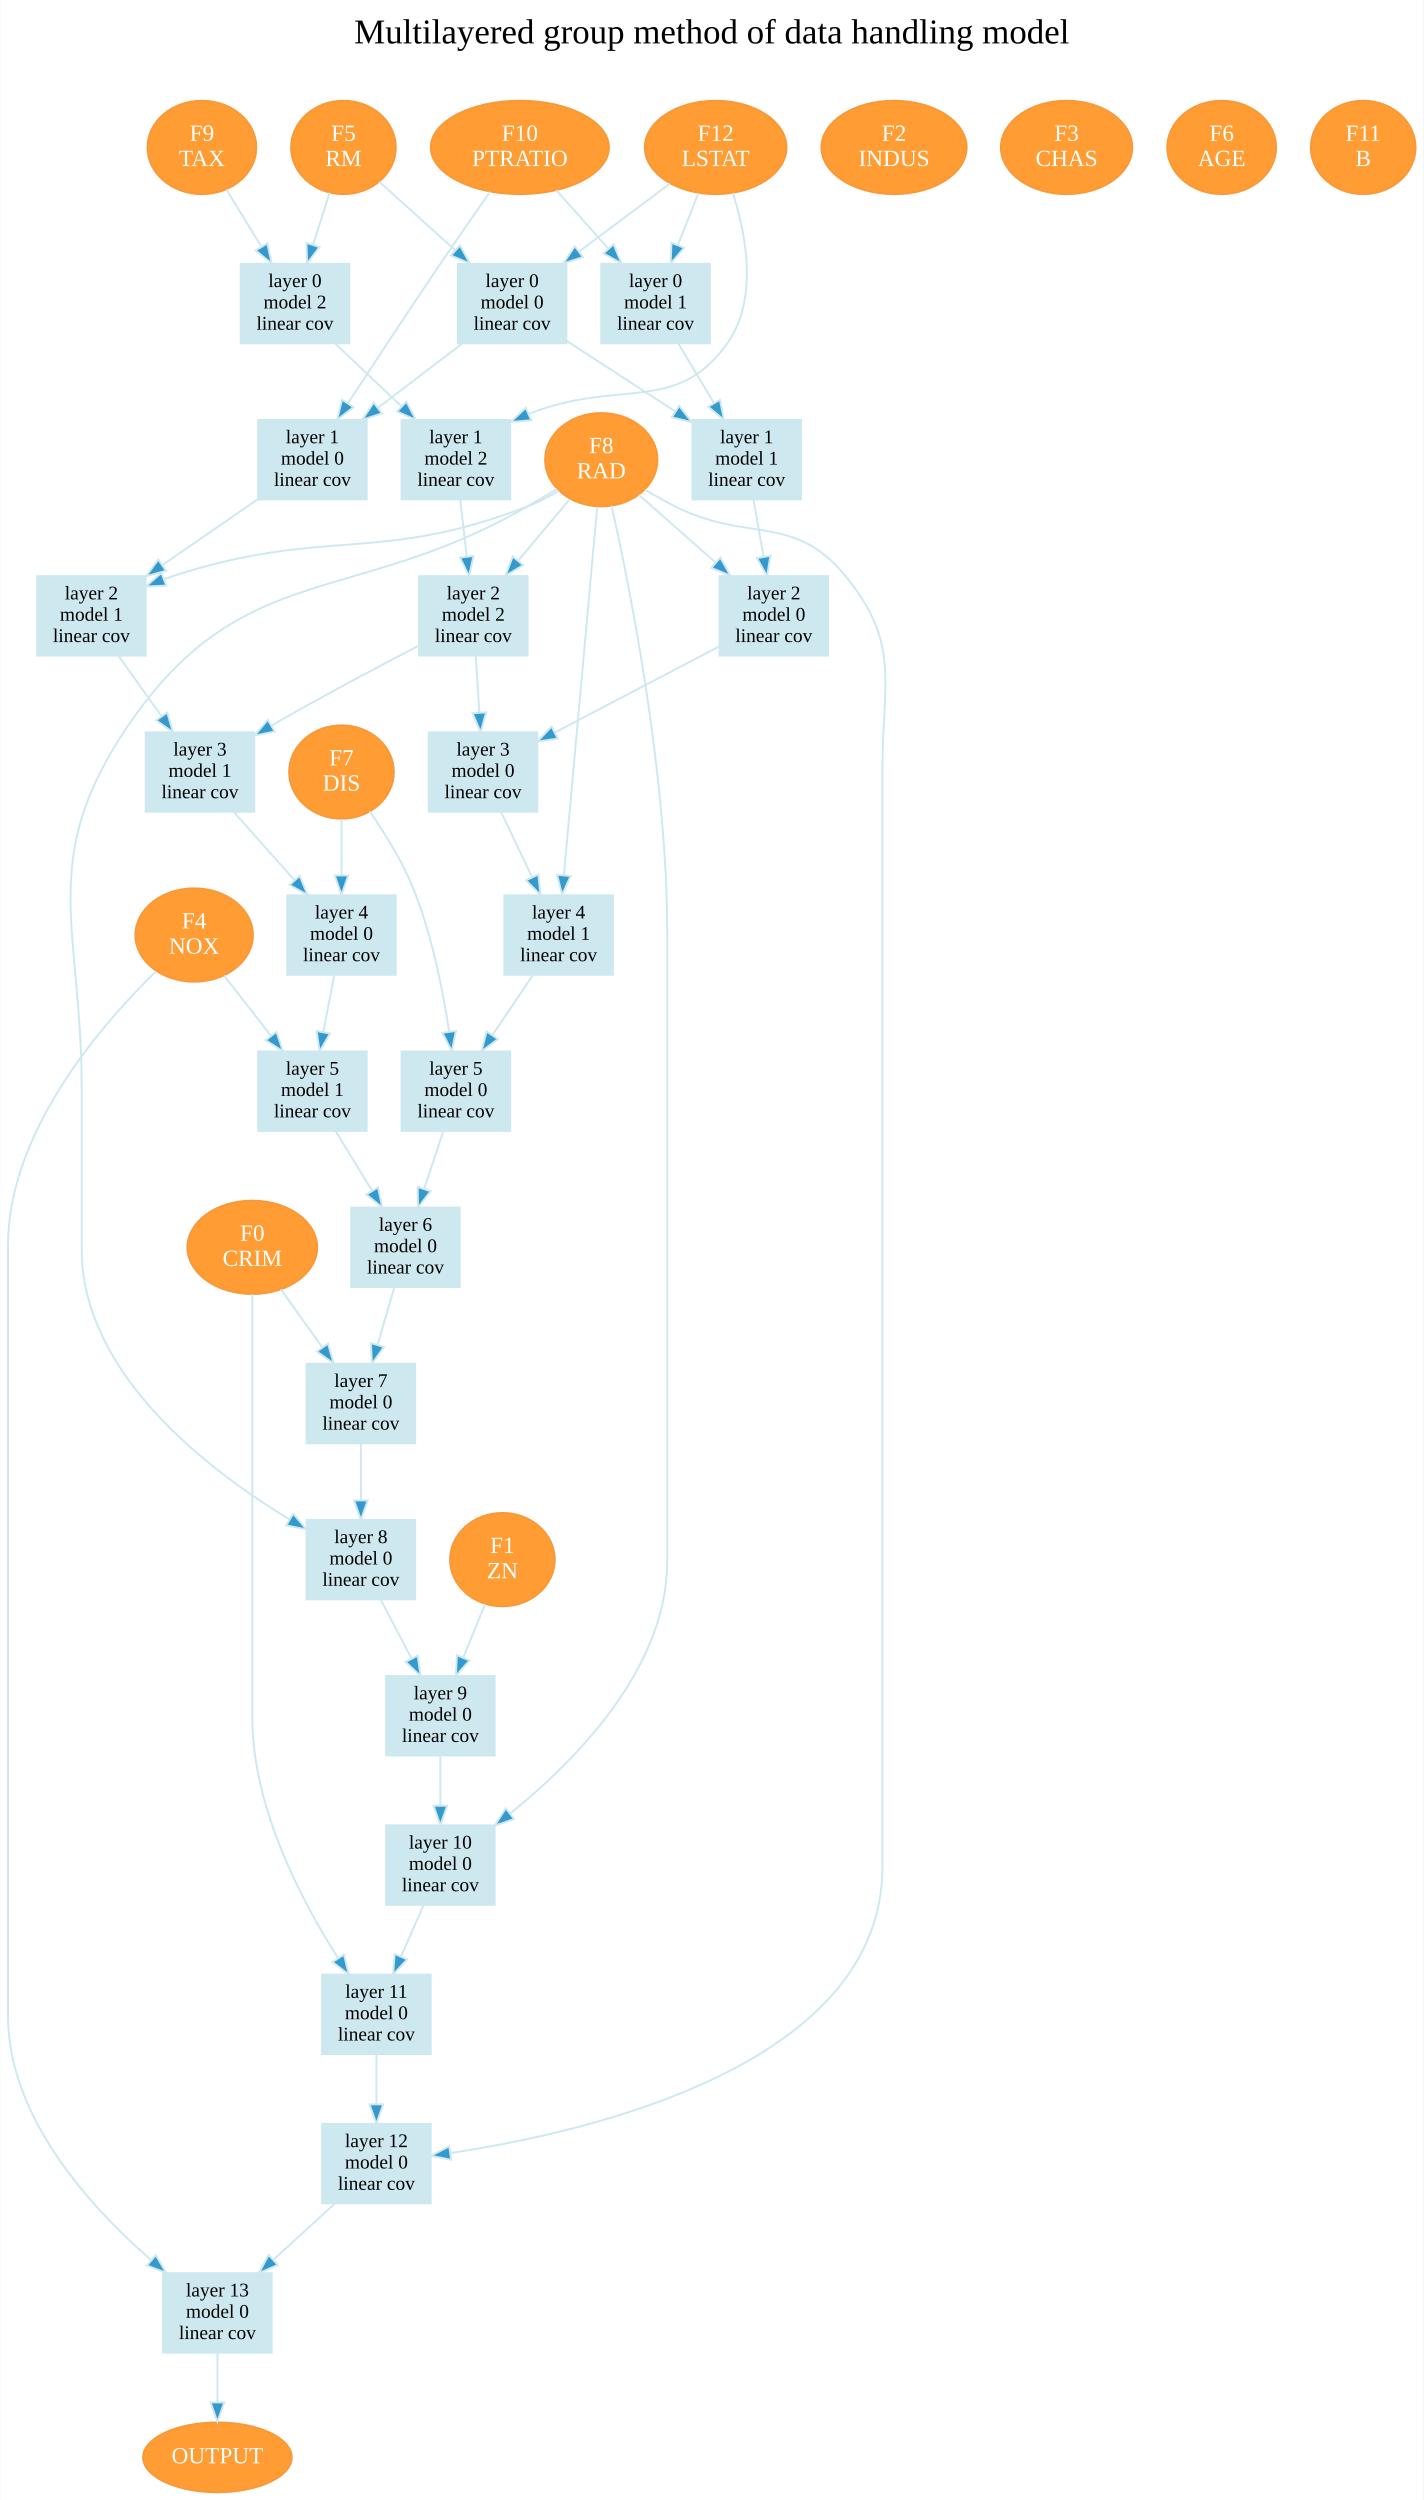
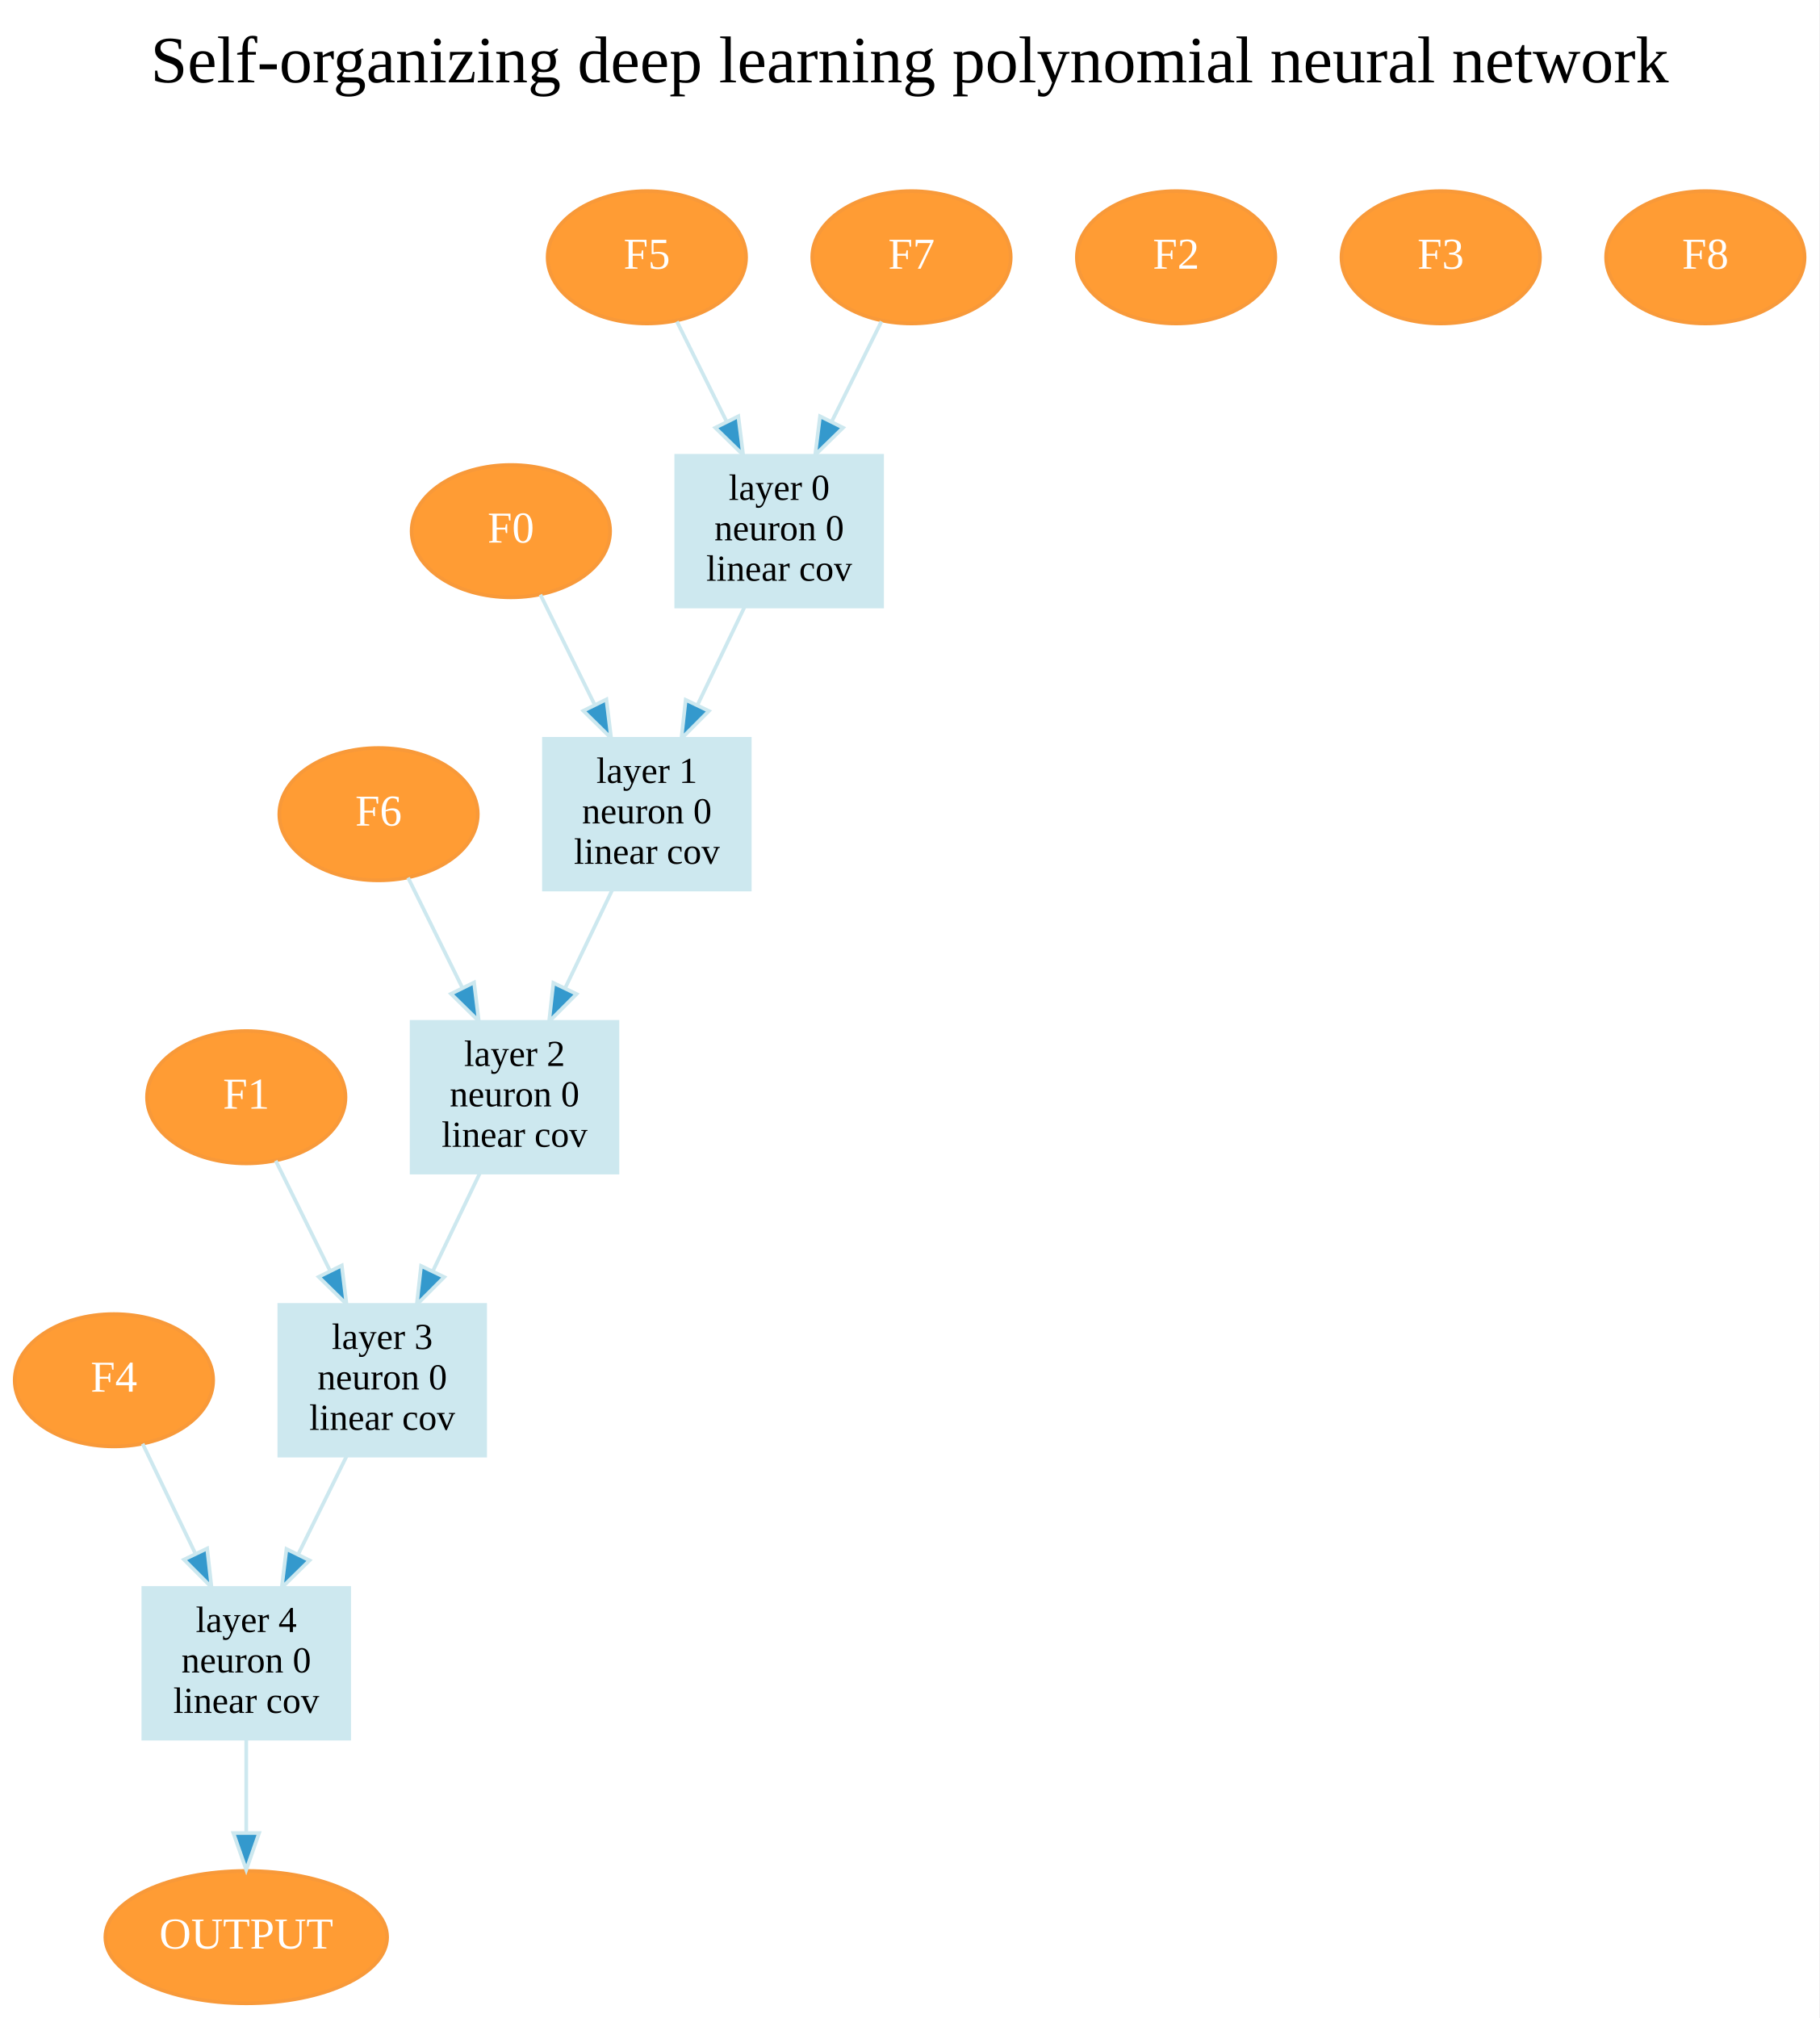
- <svg xmlns="http://www.w3.org/2000/svg" width="734pt" height="1289pt" viewBox="0.00 0.00 734.00 1289.50">
-   <g id="graph0" class="graph" transform="scale(1 1) rotate(0) translate(4 1285.5)">
-     <polygon fill="white" stroke="none" points="-4,4 -4,-1285.5 730,-1285.5 730,4 -4,4" />
-     <text text-anchor="middle" x="363" y="-1263.1" font-family="Times New Roman,serif" font-size="18.00">Multilayered group method of data handling model</text>
-     <text text-anchor="middle" x="363" y="-1243.1" font-family="Times New Roman,serif" font-size="18.00"> </text>
+ <svg xmlns="http://www.w3.org/2000/svg" width="495pt" height="549pt" viewBox="0.00 0.00 495.00 549.00">
+   <g id="graph0" class="graph" transform="scale(1 1) rotate(0) translate(4 545)">
+     <polygon fill="white" stroke="none" points="-4,4 -4,-545 491,-545 491,4 -4,4" />
+     <text text-anchor="middle" x="243.5" y="-522.6" font-family="Times New Roman,serif" font-size="18.00">Self-organizing deep learning polynomial neural network</text>
+     <text text-anchor="middle" x="243.5" y="-502.6" font-family="Times New Roman,serif" font-size="18.00"> </text>
    <g id="node1" class="node">
-       <ellipse fill="#ff9c34" stroke="#f89939" cx="108" cy="-18" rx="38.334" ry="18" />
-       <text text-anchor="middle" x="108" y="-14.9" font-family="Times New Roman,serif" font-size="12.00" fill="white">OUTPUT</text>
+       <ellipse fill="#ff9c34" stroke="#f89939" cx="63" cy="-18" rx="38.334" ry="18" />
+       <text text-anchor="middle" x="63" y="-14.9" font-family="Times New Roman,serif" font-size="12.00" fill="white">OUTPUT</text>
    </g>
    <g id="node2" class="node">
-       <ellipse fill="#ff9c34" stroke="#f89939" cx="126" cy="-642.125" rx="33.47" ry="24.083" />
-       <text text-anchor="middle" x="126" y="-645.525" font-family="Times New Roman,serif" font-size="12.00" fill="white">F0</text>
-       <text text-anchor="middle" x="126" y="-632.525" font-family="Times New Roman,serif" font-size="12.00" fill="white">CRIM</text>
+       <ellipse fill="#ff9c34" stroke="#f89939" cx="135" cy="-400.5" rx="27" ry="18" />
+       <text text-anchor="middle" x="135" y="-397.4" font-family="Times New Roman,serif" font-size="12.00" fill="white">F0</text>
    </g>
-     <g id="node31" class="node">
-       <polygon fill="#cde8ef" stroke="#cde8ef" points="210,-582.083 154,-582.083 154,-541.083 210,-541.083 210,-582.083" />
-       <text text-anchor="middle" x="182" y="-570.083" font-family="Times New Roman,serif" font-size="10.00">layer 7</text>
-       <text text-anchor="middle" x="182" y="-559.083" font-family="Times New Roman,serif" font-size="10.00">model 0</text>
-       <text text-anchor="middle" x="182" y="-548.083" font-family="Times New Roman,serif" font-size="10.00">linear cov</text>
+     <g id="node12" class="node">
+       <polygon fill="#cde8ef" stroke="#cde8ef" points="200,-344 144,-344 144,-303 200,-303 200,-344" />
+       <text text-anchor="middle" x="172" y="-332" font-family="Times New Roman,serif" font-size="10.00">layer 1</text>
+       <text text-anchor="middle" x="172" y="-321" font-family="Times New Roman,serif" font-size="10.00">neuron 0</text>
+       <text text-anchor="middle" x="172" y="-310" font-family="Times New Roman,serif" font-size="10.00">linear cov</text>
    </g>
-     <g id="edge34" class="edge">
-       <path fill="none" stroke="#cde8ef" d="M140.713,-620.489C147.23,-611.349 154.997,-600.456 162.026,-590.597" />
-       <polygon fill="#3499cd" stroke="#cde8ef" points="165.008,-592.444 167.964,-582.27 159.308,-588.38 165.008,-592.444" />
-     </g>
-     <g id="node35" class="node">
-       <polygon fill="#cde8ef" stroke="#cde8ef" points="218,-267 162,-267 162,-226 218,-226 218,-267" />
-       <text text-anchor="middle" x="190" y="-255" font-family="Times New Roman,serif" font-size="10.00">layer 11</text>
-       <text text-anchor="middle" x="190" y="-244" font-family="Times New Roman,serif" font-size="10.00">model 0</text>
-       <text text-anchor="middle" x="190" y="-233" font-family="Times New Roman,serif" font-size="10.00">linear cov</text>
-     </g>
-     <g id="edge42" class="edge">
-       <path fill="none" stroke="#cde8ef" d="M126,-617.941C126,-586.967 126,-530.374 126,-482.042 126,-482.042 126,-482.042 126,-399.5 126,-353.312 151.412,-304.979 170.21,-275.544" />
-       <polygon fill="#3499cd" stroke="#cde8ef" points="173.232,-277.319 175.796,-267.039 167.381,-273.476 173.232,-277.319" />
+     <g id="edge4" class="edge">
+       <path fill="none" stroke="#cde8ef" d="M143.028,-383.226C147.357,-374.452 152.826,-363.367 157.843,-353.197" />
+       <polygon fill="#3499cd" stroke="#cde8ef" points="160.992,-354.723 162.278,-344.207 154.715,-351.626 160.992,-354.723" />
    </g>
    <g id="node3" class="node">
-       <ellipse fill="#ff9c34" stroke="#f89939" cx="255" cy="-481.042" rx="27" ry="24.083" />
-       <text text-anchor="middle" x="255" y="-484.442" font-family="Times New Roman,serif" font-size="12.00" fill="white">F1</text>
-       <text text-anchor="middle" x="255" y="-471.442" font-family="Times New Roman,serif" font-size="12.00" fill="white">ZN</text>
+       <ellipse fill="#ff9c34" stroke="#f89939" cx="63" cy="-246.5" rx="27" ry="18" />
+       <text text-anchor="middle" x="63" y="-243.4" font-family="Times New Roman,serif" font-size="12.00" fill="white">F1</text>
    </g>
-     <g id="node33" class="node">
-       <polygon fill="#cde8ef" stroke="#cde8ef" points="251,-421 195,-421 195,-380 251,-380 251,-421" />
-       <text text-anchor="middle" x="223" y="-409" font-family="Times New Roman,serif" font-size="10.00">layer 9</text>
-       <text text-anchor="middle" x="223" y="-398" font-family="Times New Roman,serif" font-size="10.00">model 0</text>
-       <text text-anchor="middle" x="223" y="-387" font-family="Times New Roman,serif" font-size="10.00">linear cov</text>
+     <g id="node14" class="node">
+       <polygon fill="#cde8ef" stroke="#cde8ef" points="128,-190 72,-190 72,-149 128,-149 128,-190" />
+       <text text-anchor="middle" x="100" y="-178" font-family="Times New Roman,serif" font-size="10.00">layer 3</text>
+       <text text-anchor="middle" x="100" y="-167" font-family="Times New Roman,serif" font-size="10.00">neuron 0</text>
+       <text text-anchor="middle" x="100" y="-156" font-family="Times New Roman,serif" font-size="10.00">linear cov</text>
    </g>
-     <g id="edge38" class="edge">
-       <path fill="none" stroke="#cde8ef" d="M246.086,-458.163C242.609,-449.63 238.573,-439.724 234.857,-430.603" />
-       <polygon fill="#3499cd" stroke="#cde8ef" points="238.007,-429.057 230.992,-421.117 231.524,-431.698 238.007,-429.057" />
+     <g id="edge8" class="edge">
+       <path fill="none" stroke="#cde8ef" d="M71.028,-229.226C75.357,-220.452 80.826,-209.367 85.843,-199.197" />
+       <polygon fill="#3499cd" stroke="#cde8ef" points="88.993,-200.723 90.278,-190.207 82.715,-197.626 88.993,-200.723" />
    </g>
    <g id="node4" class="node">
-       <ellipse fill="#ff9c34" stroke="#f89939" cx="457" cy="-1209.46" rx="37.453" ry="24.083" />
-       <text text-anchor="middle" x="457" y="-1212.86" font-family="Times New Roman,serif" font-size="12.00" fill="white">F2</text>
-       <text text-anchor="middle" x="457" y="-1199.86" font-family="Times New Roman,serif" font-size="12.00" fill="white">INDUS</text>
+       <ellipse fill="#ff9c34" stroke="#f89939" cx="316" cy="-475" rx="27" ry="18" />
+       <text text-anchor="middle" x="316" y="-471.9" font-family="Times New Roman,serif" font-size="12.00" fill="white">F2</text>
    </g>
    <g id="node5" class="node">
-       <ellipse fill="#ff9c34" stroke="#f89939" cx="546" cy="-1209.46" rx="33.882" ry="24.083" />
-       <text text-anchor="middle" x="546" y="-1212.86" font-family="Times New Roman,serif" font-size="12.00" fill="white">F3</text>
-       <text text-anchor="middle" x="546" y="-1199.86" font-family="Times New Roman,serif" font-size="12.00" fill="white">CHAS</text>
+       <ellipse fill="#ff9c34" stroke="#f89939" cx="388" cy="-475" rx="27" ry="18" />
+       <text text-anchor="middle" x="388" y="-471.9" font-family="Times New Roman,serif" font-size="12.00" fill="white">F3</text>
    </g>
    <g id="node6" class="node">
-       <ellipse fill="#ff9c34" stroke="#f89939" cx="96" cy="-803.208" rx="30.311" ry="24.083" />
-       <text text-anchor="middle" x="96" y="-806.608" font-family="Times New Roman,serif" font-size="12.00" fill="white">F4</text>
-       <text text-anchor="middle" x="96" y="-793.608" font-family="Times New Roman,serif" font-size="12.00" fill="white">NOX</text>
+       <ellipse fill="#ff9c34" stroke="#f89939" cx="27" cy="-169.5" rx="27" ry="18" />
+       <text text-anchor="middle" x="27" y="-166.4" font-family="Times New Roman,serif" font-size="12.00" fill="white">F4</text>
    </g>
-     <g id="node29" class="node">
-       <polygon fill="#cde8ef" stroke="#cde8ef" points="185,-743.167 129,-743.167 129,-702.167 185,-702.167 185,-743.167" />
-       <text text-anchor="middle" x="157" y="-731.167" font-family="Times New Roman,serif" font-size="10.00">layer 5</text>
-       <text text-anchor="middle" x="157" y="-720.167" font-family="Times New Roman,serif" font-size="10.00">model 1</text>
-       <text text-anchor="middle" x="157" y="-709.167" font-family="Times New Roman,serif" font-size="10.00">linear cov</text>
+     <g id="node15" class="node">
+       <polygon fill="#cde8ef" stroke="#cde8ef" points="91,-113 35,-113 35,-72 91,-72 91,-113" />
+       <text text-anchor="middle" x="63" y="-101" font-family="Times New Roman,serif" font-size="10.00">layer 4</text>
+       <text text-anchor="middle" x="63" y="-90" font-family="Times New Roman,serif" font-size="10.00">neuron 0</text>
+       <text text-anchor="middle" x="63" y="-79" font-family="Times New Roman,serif" font-size="10.00">linear cov</text>
    </g>
-     <g id="edge30" class="edge">
-       <path fill="none" stroke="#cde8ef" d="M111.393,-782.389C118.745,-772.922 127.664,-761.438 135.658,-751.145" />
-       <polygon fill="#3499cd" stroke="#cde8ef" points="138.454,-753.252 141.823,-743.207 132.925,-748.958 138.454,-753.252" />
-     </g>
-     <g id="node37" class="node">
-       <polygon fill="#cde8ef" stroke="#cde8ef" points="136,-113 80,-113 80,-72 136,-72 136,-113" />
-       <text text-anchor="middle" x="108" y="-101" font-family="Times New Roman,serif" font-size="10.00">layer 13</text>
-       <text text-anchor="middle" x="108" y="-90" font-family="Times New Roman,serif" font-size="10.00">model 0</text>
-       <text text-anchor="middle" x="108" y="-79" font-family="Times New Roman,serif" font-size="10.00">linear cov</text>
-     </g>
-     <g id="edge46" class="edge">
-       <path fill="none" stroke="#cde8ef" d="M76.109,-784.28C47.99,-756.86 0,-701.512 0,-643.125 0,-643.125 0,-643.125 0,-245.5 0,-193.723 42.159,-147.311 73.796,-119.771" />
-       <polygon fill="#3499cd" stroke="#cde8ef" points="76.207,-122.316 81.58,-113.184 71.686,-116.972 76.207,-122.316" />
+     <g id="edge10" class="edge">
+       <path fill="none" stroke="#cde8ef" d="M34.812,-152.226C38.98,-143.542 44.236,-132.593 49.076,-122.508" />
+       <polygon fill="#3499cd" stroke="#cde8ef" points="52.369,-123.737 53.541,-113.207 46.058,-120.708 52.369,-123.737" />
    </g>
    <g id="node7" class="node">
-       <ellipse fill="#ff9c34" stroke="#f89939" cx="173" cy="-1209.46" rx="27" ry="24.083" />
-       <text text-anchor="middle" x="173" y="-1212.86" font-family="Times New Roman,serif" font-size="12.00" fill="white">F5</text>
-       <text text-anchor="middle" x="173" y="-1199.86" font-family="Times New Roman,serif" font-size="12.00" fill="white">RM</text>
+       <ellipse fill="#ff9c34" stroke="#f89939" cx="172" cy="-475" rx="27" ry="18" />
+       <text text-anchor="middle" x="172" y="-471.9" font-family="Times New Roman,serif" font-size="12.00" fill="white">F5</text>
    </g>
-     <g id="node15" class="node">
-       <polygon fill="#cde8ef" stroke="#cde8ef" points="288,-1149.42 232,-1149.42 232,-1108.42 288,-1108.42 288,-1149.42" />
-       <text text-anchor="middle" x="260" y="-1137.42" font-family="Times New Roman,serif" font-size="10.00">layer 0</text>
-       <text text-anchor="middle" x="260" y="-1126.42" font-family="Times New Roman,serif" font-size="10.00">model 0</text>
-       <text text-anchor="middle" x="260" y="-1115.42" font-family="Times New Roman,serif" font-size="10.00">linear cov</text>
+     <g id="node11" class="node">
+       <polygon fill="#cde8ef" stroke="#cde8ef" points="236,-421 180,-421 180,-380 236,-380 236,-421" />
+       <text text-anchor="middle" x="208" y="-409" font-family="Times New Roman,serif" font-size="10.00">layer 0</text>
+       <text text-anchor="middle" x="208" y="-398" font-family="Times New Roman,serif" font-size="10.00">neuron 0</text>
+       <text text-anchor="middle" x="208" y="-387" font-family="Times New Roman,serif" font-size="10.00">linear cov</text>
    </g>
    <g id="edge1" class="edge">
-       <path fill="none" stroke="#cde8ef" d="M191.45,-1191.8C202.768,-1181.58 217.518,-1168.27 230.435,-1156.61" />
-       <polygon fill="#3499cd" stroke="#cde8ef" points="233.116,-1158.9 238.194,-1149.6 228.426,-1153.71 233.116,-1158.9" />
+       <path fill="none" stroke="#cde8ef" d="M180.169,-457.549C184.183,-449.465 189.138,-439.485 193.75,-430.198" />
+       <polygon fill="#3499cd" stroke="#cde8ef" points="196.887,-431.751 198.199,-421.238 190.617,-428.638 196.887,-431.751" />
    </g>
-     <g id="node17" class="node">
-       <polygon fill="#cde8ef" stroke="#cde8ef" points="176,-1149.42 120,-1149.42 120,-1108.42 176,-1108.42 176,-1149.42" />
-       <text text-anchor="middle" x="148" y="-1137.42" font-family="Times New Roman,serif" font-size="10.00">layer 0</text>
-       <text text-anchor="middle" x="148" y="-1126.42" font-family="Times New Roman,serif" font-size="10.00">model 2</text>
-       <text text-anchor="middle" x="148" y="-1115.42" font-family="Times New Roman,serif" font-size="10.00">linear cov</text>
+     <g id="node8" class="node">
+       <ellipse fill="#ff9c34" stroke="#f89939" cx="99" cy="-323.5" rx="27" ry="18" />
+       <text text-anchor="middle" x="99" y="-320.4" font-family="Times New Roman,serif" font-size="12.00" fill="white">F6</text>
+     </g>
+     <g id="node13" class="node">
+       <polygon fill="#cde8ef" stroke="#cde8ef" points="164,-267 108,-267 108,-226 164,-226 164,-267" />
+       <text text-anchor="middle" x="136" y="-255" font-family="Times New Roman,serif" font-size="10.00">layer 2</text>
+       <text text-anchor="middle" x="136" y="-244" font-family="Times New Roman,serif" font-size="10.00">neuron 0</text>
+       <text text-anchor="middle" x="136" y="-233" font-family="Times New Roman,serif" font-size="10.00">linear cov</text>
+     </g>
+     <g id="edge6" class="edge">
+       <path fill="none" stroke="#cde8ef" d="M107.028,-306.226C111.357,-297.452 116.826,-286.367 121.843,-276.197" />
+       <polygon fill="#3499cd" stroke="#cde8ef" points="124.992,-277.723 126.278,-267.207 118.715,-274.626 124.992,-277.723" />
+     </g>
+     <g id="node9" class="node">
+       <ellipse fill="#ff9c34" stroke="#f89939" cx="244" cy="-475" rx="27" ry="18" />
+       <text text-anchor="middle" x="244" y="-471.9" font-family="Times New Roman,serif" font-size="12.00" fill="white">F7</text>
+     </g>
+     <g id="edge2" class="edge">
+       <path fill="none" stroke="#cde8ef" d="M235.831,-457.549C231.817,-449.465 226.862,-439.485 222.25,-430.198" />
+       <polygon fill="#3499cd" stroke="#cde8ef" points="225.383,-428.638 217.801,-421.238 219.113,-431.751 225.383,-428.638" />
+     </g>
+     <g id="node10" class="node">
+       <ellipse fill="#ff9c34" stroke="#f89939" cx="460" cy="-475" rx="27" ry="18" />
+       <text text-anchor="middle" x="460" y="-471.9" font-family="Times New Roman,serif" font-size="12.00" fill="white">F8</text>
+     </g>
+     <g id="edge3" class="edge">
+       <path fill="none" stroke="#cde8ef" d="M198.541,-379.795C194.656,-371.699 190.078,-362.163 185.829,-353.311" />
+       <polygon fill="#3499cd" stroke="#cde8ef" points="188.878,-351.574 181.395,-344.074 182.567,-354.604 188.878,-351.574" />
    </g>
    <g id="edge5" class="edge">
-       <path fill="none" stroke="#cde8ef" d="M165.903,-1186.16C163.239,-1177.79 160.169,-1168.15 157.333,-1159.24" />
-       <polygon fill="#3499cd" stroke="#cde8ef" points="160.631,-1158.06 154.263,-1149.59 153.961,-1160.18 160.631,-1158.06" />
-     </g>
-     <g id="node8" class="node">
-       <ellipse fill="#ff9c34" stroke="#f89939" cx="626" cy="-1209.46" rx="28.07" ry="24.083" />
-       <text text-anchor="middle" x="626" y="-1212.86" font-family="Times New Roman,serif" font-size="12.00" fill="white">F6</text>
-       <text text-anchor="middle" x="626" y="-1199.86" font-family="Times New Roman,serif" font-size="12.00" fill="white">AGE</text>
-     </g>
-     <g id="node9" class="node">
-       <ellipse fill="#ff9c34" stroke="#f89939" cx="172" cy="-887.291" rx="27" ry="24.083" />
-       <text text-anchor="middle" x="172" y="-890.691" font-family="Times New Roman,serif" font-size="12.00" fill="white">F7</text>
-       <text text-anchor="middle" x="172" y="-877.691" font-family="Times New Roman,serif" font-size="12.00" fill="white">DIS</text>
-     </g>
-     <g id="node26" class="node">
-       <polygon fill="#cde8ef" stroke="#cde8ef" points="200,-823.708 144,-823.708 144,-782.708 200,-782.708 200,-823.708" />
-       <text text-anchor="middle" x="172" y="-811.708" font-family="Times New Roman,serif" font-size="10.00">layer 4</text>
-       <text text-anchor="middle" x="172" y="-800.708" font-family="Times New Roman,serif" font-size="10.00">model 0</text>
-       <text text-anchor="middle" x="172" y="-789.708" font-family="Times New Roman,serif" font-size="10.00">linear cov</text>
-     </g>
-     <g id="edge24" class="edge">
-       <path fill="none" stroke="#cde8ef" d="M172,-862.989C172,-854.036 172,-843.687 172,-834.192" />
-       <polygon fill="#3499cd" stroke="#cde8ef" points="175.5,-833.954 172,-823.954 168.5,-833.954 175.5,-833.954" />
-     </g>
-     <g id="node28" class="node">
-       <polygon fill="#cde8ef" stroke="#cde8ef" points="259,-743.167 203,-743.167 203,-702.167 259,-702.167 259,-743.167" />
-       <text text-anchor="middle" x="231" y="-731.167" font-family="Times New Roman,serif" font-size="10.00">layer 5</text>
-       <text text-anchor="middle" x="231" y="-720.167" font-family="Times New Roman,serif" font-size="10.00">model 0</text>
-       <text text-anchor="middle" x="231" y="-709.167" font-family="Times New Roman,serif" font-size="10.00">linear cov</text>
-     </g>
-     <g id="edge28" class="edge">
-       <path fill="none" stroke="#cde8ef" d="M186.51,-867.009C194.23,-855.902 203.282,-841.379 209,-827.25 218.676,-803.341 224.354,-774.527 227.51,-753.366" />
-       <polygon fill="#3499cd" stroke="#cde8ef" points="230.991,-753.743 228.901,-743.356 224.058,-752.779 230.991,-753.743" />
-     </g>
-     <g id="node10" class="node">
-       <ellipse fill="#ff9c34" stroke="#f89939" cx="306" cy="-1048.37" rx="28.983" ry="24.083" />
-       <text text-anchor="middle" x="306" y="-1051.77" font-family="Times New Roman,serif" font-size="12.00" fill="white">F8</text>
-       <text text-anchor="middle" x="306" y="-1038.77" font-family="Times New Roman,serif" font-size="12.00" fill="white">RAD</text>
-     </g>
-     <g id="node21" class="node">
-       <polygon fill="#cde8ef" stroke="#cde8ef" points="423,-988.333 367,-988.333 367,-947.333 423,-947.333 423,-988.333" />
-       <text text-anchor="middle" x="395" y="-976.333" font-family="Times New Roman,serif" font-size="10.00">layer 2</text>
-       <text text-anchor="middle" x="395" y="-965.333" font-family="Times New Roman,serif" font-size="10.00">model 0</text>
-       <text text-anchor="middle" x="395" y="-954.333" font-family="Times New Roman,serif" font-size="10.00">linear cov</text>
-     </g>
-     <g id="edge14" class="edge">
-       <path fill="none" stroke="#cde8ef" d="M325.312,-1030.33C336.827,-1020.17 351.699,-1007.05 364.744,-995.533" />
-       <polygon fill="#3499cd" stroke="#cde8ef" points="367.403,-997.855 372.585,-988.614 362.771,-992.607 367.403,-997.855" />
-     </g>
-     <g id="node22" class="node">
-       <polygon fill="#cde8ef" stroke="#cde8ef" points="71,-988.333 15,-988.333 15,-947.333 71,-947.333 71,-988.333" />
-       <text text-anchor="middle" x="43" y="-976.333" font-family="Times New Roman,serif" font-size="10.00">layer 2</text>
-       <text text-anchor="middle" x="43" y="-965.333" font-family="Times New Roman,serif" font-size="10.00">model 1</text>
-       <text text-anchor="middle" x="43" y="-954.333" font-family="Times New Roman,serif" font-size="10.00">linear cov</text>
-     </g>
-     <g id="edge16" class="edge">
-       <path fill="none" stroke="#cde8ef" d="M284.168,-1032.36C279.038,-1029.34 273.468,-1026.45 268,-1024.33 190.707,-994.384 163.828,-1013.97 85,-988.333 83.567,-987.867 82.118,-987.364 80.664,-986.833" />
-       <polygon fill="#3499cd" stroke="#cde8ef" points="81.678,-983.469 71.094,-982.998 79.074,-989.967 81.678,-983.469" />
-     </g>
-     <g id="node23" class="node">
-       <polygon fill="#cde8ef" stroke="#cde8ef" points="268,-988.333 212,-988.333 212,-947.333 268,-947.333 268,-988.333" />
-       <text text-anchor="middle" x="240" y="-976.333" font-family="Times New Roman,serif" font-size="10.00">layer 2</text>
-       <text text-anchor="middle" x="240" y="-965.333" font-family="Times New Roman,serif" font-size="10.00">model 2</text>
-       <text text-anchor="middle" x="240" y="-954.333" font-family="Times New Roman,serif" font-size="10.00">linear cov</text>
-     </g>
-     <g id="edge18" class="edge">
-       <path fill="none" stroke="#cde8ef" d="M289.685,-1027.96C281.655,-1018.4 271.835,-1006.72 263.053,-996.266" />
-       <polygon fill="#3499cd" stroke="#cde8ef" points="265.698,-993.974 256.585,-988.57 260.339,-998.478 265.698,-993.974" />
-     </g>
-     <g id="node27" class="node">
-       <polygon fill="#cde8ef" stroke="#cde8ef" points="312,-823.708 256,-823.708 256,-782.708 312,-782.708 312,-823.708" />
-       <text text-anchor="middle" x="284" y="-811.708" font-family="Times New Roman,serif" font-size="10.00">layer 4</text>
-       <text text-anchor="middle" x="284" y="-800.708" font-family="Times New Roman,serif" font-size="10.00">model 1</text>
-       <text text-anchor="middle" x="284" y="-789.708" font-family="Times New Roman,serif" font-size="10.00">linear cov</text>
-     </g>
-     <g id="edge26" class="edge">
-       <path fill="none" stroke="#cde8ef" d="M303.891,-1024.06C299.873,-979.65 291.128,-882.997 286.694,-833.986" />
-       <polygon fill="#3499cd" stroke="#cde8ef" points="290.178,-833.65 285.791,-824.006 283.207,-834.281 290.178,-833.65" />
-     </g>
-     <g id="node32" class="node">
-       <polygon fill="#cde8ef" stroke="#cde8ef" points="210,-501.542 154,-501.542 154,-460.542 210,-460.542 210,-501.542" />
-       <text text-anchor="middle" x="182" y="-489.542" font-family="Times New Roman,serif" font-size="10.00">layer 8</text>
-       <text text-anchor="middle" x="182" y="-478.542" font-family="Times New Roman,serif" font-size="10.00">model 0</text>
-       <text text-anchor="middle" x="182" y="-467.542" font-family="Times New Roman,serif" font-size="10.00">linear cov</text>
-     </g>
-     <g id="edge36" class="edge">
-       <path fill="none" stroke="#cde8ef" d="M283.188,-1033.32C278.206,-1030.32 272.945,-1027.19 268,-1024.33 177.555,-972.138 120.802,-997.629 62,-911.333 14.651,-841.845 38,-807.753 38,-723.667 38,-723.667 38,-723.667 38,-641.125 38,-577.305 102.487,-527.66 145.152,-501.798" />
-       <polygon fill="#3499cd" stroke="#cde8ef" points="147.057,-504.738 153.894,-496.644 143.502,-498.708 147.057,-504.738" />
-     </g>
-     <g id="node34" class="node">
-       <polygon fill="#cde8ef" stroke="#cde8ef" points="251,-344 195,-344 195,-303 251,-303 251,-344" />
-       <text text-anchor="middle" x="223" y="-332" font-family="Times New Roman,serif" font-size="10.00">layer 10</text>
-       <text text-anchor="middle" x="223" y="-321" font-family="Times New Roman,serif" font-size="10.00">model 0</text>
-       <text text-anchor="middle" x="223" y="-310" font-family="Times New Roman,serif" font-size="10.00">linear cov</text>
-     </g>
-     <g id="edge40" class="edge">
-       <path fill="none" stroke="#cde8ef" d="M311.313,-1024.73C320.875,-981.911 340,-886.052 340,-804.208 340,-804.208 340,-804.208 340,-480.042 340,-425.453 293.408,-377.821 259.027,-350.103" />
-       <polygon fill="#3499cd" stroke="#cde8ef" points="261.053,-347.244 251.024,-343.827 256.734,-352.752 261.053,-347.244" />
-     </g>
-     <g id="node36" class="node">
-       <polygon fill="#cde8ef" stroke="#cde8ef" points="218,-190 162,-190 162,-149 218,-149 218,-190" />
-       <text text-anchor="middle" x="190" y="-178" font-family="Times New Roman,serif" font-size="10.00">layer 12</text>
-       <text text-anchor="middle" x="190" y="-167" font-family="Times New Roman,serif" font-size="10.00">model 0</text>
-       <text text-anchor="middle" x="190" y="-156" font-family="Times New Roman,serif" font-size="10.00">linear cov</text>
-     </g>
-     <g id="edge44" class="edge">
-       <path fill="none" stroke="#cde8ef" d="M328.579,-1032.89C333.575,-1029.91 338.901,-1026.9 344,-1024.33 381.738,-1005.32 405.262,-1021.06 432,-988.333 460.636,-953.287 451,-933.549 451,-888.291 451,-888.291 451,-888.291 451,-322.5 451,-220.669 300.805,-185.864 228.288,-174.994" />
-       <polygon fill="#3499cd" stroke="#cde8ef" points="228.572,-171.5 218.18,-173.559 227.588,-178.43 228.572,-171.5" />
-     </g>
-     <g id="node11" class="node">
-       <ellipse fill="#ff9c34" stroke="#f89939" cx="100" cy="-1209.46" rx="28.07" ry="24.083" />
-       <text text-anchor="middle" x="100" y="-1212.86" font-family="Times New Roman,serif" font-size="12.00" fill="white">F9</text>
-       <text text-anchor="middle" x="100" y="-1199.86" font-family="Times New Roman,serif" font-size="12.00" fill="white">TAX</text>
-     </g>
-     <g id="edge6" class="edge">
-       <path fill="none" stroke="#cde8ef" d="M112.611,-1187.82C118.141,-1178.77 124.72,-1168.01 130.697,-1158.23" />
-       <polygon fill="#3499cd" stroke="#cde8ef" points="133.741,-1159.96 135.969,-1149.6 127.768,-1156.31 133.741,-1159.96" />
-     </g>
-     <g id="node12" class="node">
-       <ellipse fill="#ff9c34" stroke="#f89939" cx="264" cy="-1209.46" rx="45.924" ry="24.083" />
-       <text text-anchor="middle" x="264" y="-1212.86" font-family="Times New Roman,serif" font-size="12.00" fill="white">F10</text>
-       <text text-anchor="middle" x="264" y="-1199.86" font-family="Times New Roman,serif" font-size="12.00" fill="white">PTRATIO</text>
-     </g>
-     <g id="node16" class="node">
-       <polygon fill="#cde8ef" stroke="#cde8ef" points="362,-1149.42 306,-1149.42 306,-1108.42 362,-1108.42 362,-1149.42" />
-       <text text-anchor="middle" x="334" y="-1137.42" font-family="Times New Roman,serif" font-size="10.00">layer 0</text>
-       <text text-anchor="middle" x="334" y="-1126.42" font-family="Times New Roman,serif" font-size="10.00">model 1</text>
-       <text text-anchor="middle" x="334" y="-1115.42" font-family="Times New Roman,serif" font-size="10.00">linear cov</text>
-     </g>
-     <g id="edge3" class="edge">
-       <path fill="none" stroke="#cde8ef" d="M282.759,-1187.41C291.003,-1178.16 300.792,-1167.18 309.595,-1157.3" />
-       <polygon fill="#3499cd" stroke="#cde8ef" points="312.353,-1159.46 316.394,-1149.67 307.128,-1154.81 312.353,-1159.46" />
-     </g>
-     <g id="node18" class="node">
-       <polygon fill="#cde8ef" stroke="#cde8ef" points="185,-1068.87 129,-1068.87 129,-1027.87 185,-1027.87 185,-1068.87" />
-       <text text-anchor="middle" x="157" y="-1056.87" font-family="Times New Roman,serif" font-size="10.00">layer 1</text>
-       <text text-anchor="middle" x="157" y="-1045.87" font-family="Times New Roman,serif" font-size="10.00">model 0</text>
-       <text text-anchor="middle" x="157" y="-1034.87" font-family="Times New Roman,serif" font-size="10.00">linear cov</text>
-     </g>
-     <g id="edge8" class="edge">
-       <path fill="none" stroke="#cde8ef" d="M248.688,-1186.67C240.928,-1175.57 231.395,-1161.82 223,-1149.42 206.641,-1125.25 188.398,-1097.54 175.245,-1077.42" />
-       <polygon fill="#3499cd" stroke="#cde8ef" points="178.16,-1075.48 169.763,-1069.02 172.299,-1079.31 178.16,-1075.48" />
-     </g>
-     <g id="node13" class="node">
-       <ellipse fill="#ff9c34" stroke="#f89939" cx="699" cy="-1209.46" rx="27" ry="24.083" />
-       <text text-anchor="middle" x="699" y="-1212.86" font-family="Times New Roman,serif" font-size="12.00" fill="white">F11</text>
-       <text text-anchor="middle" x="699" y="-1199.86" font-family="Times New Roman,serif" font-size="12.00" fill="white">B</text>
-     </g>
-     <g id="node14" class="node">
-       <ellipse fill="#ff9c34" stroke="#f89939" cx="365" cy="-1209.46" rx="36.541" ry="24.083" />
-       <text text-anchor="middle" x="365" y="-1212.86" font-family="Times New Roman,serif" font-size="12.00" fill="white">F12</text>
-       <text text-anchor="middle" x="365" y="-1199.86" font-family="Times New Roman,serif" font-size="12.00" fill="white">LSTAT</text>
-     </g>
-     <g id="edge2" class="edge">
-       <path fill="none" stroke="#cde8ef" d="M341.436,-1190.83C327.662,-1180.53 310.022,-1167.33 294.685,-1155.86" />
-       <polygon fill="#3499cd" stroke="#cde8ef" points="296.544,-1152.88 286.44,-1149.69 292.351,-1158.49 296.544,-1152.88" />
-     </g>
-     <g id="edge4" class="edge">
-       <path fill="none" stroke="#cde8ef" d="M356.034,-1185.74C352.759,-1177.45 349.009,-1167.94 345.542,-1159.16" />
-       <polygon fill="#3499cd" stroke="#cde8ef" points="348.716,-1157.67 341.789,-1149.65 342.205,-1160.24 348.716,-1157.67" />
-     </g>
-     <g id="node20" class="node">
-       <polygon fill="#cde8ef" stroke="#cde8ef" points="259,-1068.87 203,-1068.87 203,-1027.87 259,-1027.87 259,-1068.87" />
-       <text text-anchor="middle" x="231" y="-1056.87" font-family="Times New Roman,serif" font-size="10.00">layer 1</text>
-       <text text-anchor="middle" x="231" y="-1045.87" font-family="Times New Roman,serif" font-size="10.00">model 2</text>
-       <text text-anchor="middle" x="231" y="-1034.87" font-family="Times New Roman,serif" font-size="10.00">linear cov</text>
-     </g>
-     <g id="edge12" class="edge">
-       <path fill="none" stroke="#cde8ef" d="M373.828,-1185.97C380.82,-1164.1 387.013,-1130.98 371,-1108.42 344.631,-1071.27 315.503,-1090.63 268.62,-1071.99" />
-       <polygon fill="#3499cd" stroke="#cde8ef" points="269.891,-1068.72 259.33,-1067.88 267.063,-1075.12 269.891,-1068.72" />
+       <path fill="none" stroke="#cde8ef" d="M162.541,-302.795C158.656,-294.699 154.078,-285.163 149.829,-276.311" />
+       <polygon fill="#3499cd" stroke="#cde8ef" points="152.878,-274.574 145.395,-267.074 146.567,-277.604 152.878,-274.574" />
    </g>
    <g id="edge7" class="edge">
-       <path fill="none" stroke="#cde8ef" d="M234.274,-1108.3C221.125,-1098.27 204.954,-1085.94 190.81,-1075.16" />
-       <polygon fill="#3499cd" stroke="#cde8ef" points="192.829,-1072.29 182.755,-1069.01 188.584,-1077.86 192.829,-1072.29" />
-     </g>
-     <g id="node19" class="node">
-       <polygon fill="#cde8ef" stroke="#cde8ef" points="409,-1068.87 353,-1068.87 353,-1027.87 409,-1027.87 409,-1068.87" />
-       <text text-anchor="middle" x="381" y="-1056.87" font-family="Times New Roman,serif" font-size="10.00">layer 1</text>
-       <text text-anchor="middle" x="381" y="-1045.87" font-family="Times New Roman,serif" font-size="10.00">model 1</text>
-       <text text-anchor="middle" x="381" y="-1034.87" font-family="Times New Roman,serif" font-size="10.00">linear cov</text>
+       <path fill="none" stroke="#cde8ef" d="M126.541,-225.795C122.656,-217.699 118.078,-208.163 113.829,-199.311" />
+       <polygon fill="#3499cd" stroke="#cde8ef" points="116.878,-197.574 109.395,-190.074 110.567,-200.604 116.878,-197.574" />
    </g>
    <g id="edge9" class="edge">
-       <path fill="none" stroke="#cde8ef" d="M288.064,-1109.7C304.743,-1098.87 326.091,-1085.02 344.12,-1073.31" />
-       <polygon fill="#3499cd" stroke="#cde8ef" points="346.187,-1076.14 352.669,-1067.76 342.376,-1070.27 346.187,-1076.14" />
-     </g>
-     <g id="edge10" class="edge">
-       <path fill="none" stroke="#cde8ef" d="M345.86,-1108.1C351.357,-1098.91 357.99,-1087.83 364.006,-1077.77" />
-       <polygon fill="#3499cd" stroke="#cde8ef" points="367.175,-1079.29 369.307,-1068.92 361.168,-1075.7 367.175,-1079.29" />
+       <path fill="none" stroke="#cde8ef" d="M90.279,-148.795C86.285,-140.699 81.58,-131.163 77.213,-122.311" />
+       <polygon fill="#3499cd" stroke="#cde8ef" points="80.219,-120.493 72.656,-113.074 73.942,-123.59 80.219,-120.493" />
    </g>
    <g id="edge11" class="edge">
-       <path fill="none" stroke="#cde8ef" d="M168.944,-1108.1C179.245,-1098.35 191.807,-1086.46 202.927,-1075.94" />
-       <polygon fill="#3499cd" stroke="#cde8ef" points="205.492,-1078.33 210.35,-1068.92 200.681,-1073.25 205.492,-1078.33" />
-     </g>
-     <g id="edge15" class="edge">
-       <path fill="none" stroke="#cde8ef" d="M128.82,-1027.96C114.022,-1017.76 95.707,-1005.15 79.801,-994.188" />
-       <polygon fill="#3499cd" stroke="#cde8ef" points="81.471,-991.088 71.251,-988.297 77.5,-996.852 81.471,-991.088" />
-     </g>
-     <g id="edge13" class="edge">
-       <path fill="none" stroke="#cde8ef" d="M384.533,-1027.56C386.103,-1018.74 387.985,-1008.19 389.718,-998.468" />
-       <polygon fill="#3499cd" stroke="#cde8ef" points="393.208,-998.833 391.517,-988.374 386.316,-997.605 393.208,-998.833" />
-     </g>
-     <g id="edge17" class="edge">
-       <path fill="none" stroke="#cde8ef" d="M233.271,-1027.56C234.281,-1018.74 235.49,-1008.19 236.604,-998.468" />
-       <polygon fill="#3499cd" stroke="#cde8ef" points="240.1,-998.707 237.761,-988.374 233.145,-997.91 240.1,-998.707" />
-     </g>
-     <g id="node24" class="node">
-       <polygon fill="#cde8ef" stroke="#cde8ef" points="273,-907.791 217,-907.791 217,-866.791 273,-866.791 273,-907.791" />
-       <text text-anchor="middle" x="245" y="-895.791" font-family="Times New Roman,serif" font-size="10.00">layer 3</text>
-       <text text-anchor="middle" x="245" y="-884.791" font-family="Times New Roman,serif" font-size="10.00">model 0</text>
-       <text text-anchor="middle" x="245" y="-873.791" font-family="Times New Roman,serif" font-size="10.00">linear cov</text>
-     </g>
-     <g id="edge19" class="edge">
-       <path fill="none" stroke="#cde8ef" d="M366.786,-952.06C342.797,-939.499 308.175,-921.371 281.973,-907.651" />
-       <polygon fill="#3499cd" stroke="#cde8ef" points="283.57,-904.536 273.087,-902.998 280.323,-910.738 283.57,-904.536" />
-     </g>
-     <g id="node25" class="node">
-       <polygon fill="#cde8ef" stroke="#cde8ef" points="127,-907.791 71,-907.791 71,-866.791 127,-866.791 127,-907.791" />
-       <text text-anchor="middle" x="99" y="-895.791" font-family="Times New Roman,serif" font-size="10.00">layer 3</text>
-       <text text-anchor="middle" x="99" y="-884.791" font-family="Times New Roman,serif" font-size="10.00">model 1</text>
-       <text text-anchor="middle" x="99" y="-873.791" font-family="Times New Roman,serif" font-size="10.00">linear cov</text>
-     </g>
-     <g id="edge21" class="edge">
-       <path fill="none" stroke="#cde8ef" d="M57.131,-947.014C63.814,-937.641 71.907,-926.29 79.189,-916.076" />
-       <polygon fill="#3499cd" stroke="#cde8ef" points="82.112,-918.007 85.067,-907.832 76.412,-913.943 82.112,-918.007" />
-     </g>
-     <g id="edge20" class="edge">
-       <path fill="none" stroke="#cde8ef" d="M241.262,-947.014C241.823,-938.203 242.495,-927.645 243.113,-917.926" />
-       <polygon fill="#3499cd" stroke="#cde8ef" points="246.614,-918.035 243.756,-907.832 239.628,-917.59 246.614,-918.035" />
-     </g>
-     <g id="edge22" class="edge">
-       <path fill="none" stroke="#cde8ef" d="M211.913,-952.492C190.826,-941.569 161.345,-925.966 136,-911.333 135.91,-911.281 135.82,-911.229 135.729,-911.177" />
-       <polygon fill="#3499cd" stroke="#cde8ef" points="137.551,-908.188 127.164,-906.1 133.982,-914.21 137.551,-908.188" />
-     </g>
-     <g id="edge25" class="edge">
-       <path fill="none" stroke="#cde8ef" d="M254.441,-866.421C259.183,-856.44 265.019,-844.157 270.249,-833.15" />
-       <polygon fill="#3499cd" stroke="#cde8ef" points="273.516,-834.43 274.646,-823.895 267.193,-831.426 273.516,-834.43" />
-     </g>
-     <g id="edge23" class="edge">
-       <path fill="none" stroke="#cde8ef" d="M116.671,-866.421C125.997,-855.936 137.58,-842.911 147.735,-831.493" />
-       <polygon fill="#3499cd" stroke="#cde8ef" points="150.461,-833.694 154.491,-823.895 145.231,-829.042 150.461,-833.694" />
-     </g>
-     <g id="edge29" class="edge">
-       <path fill="none" stroke="#cde8ef" d="M168.215,-782.389C166.532,-773.578 164.516,-763.02 162.66,-753.302" />
-       <polygon fill="#3499cd" stroke="#cde8ef" points="166.046,-752.373 160.732,-743.207 159.17,-753.687 166.046,-752.373" />
-     </g>
-     <g id="edge27" class="edge">
-       <path fill="none" stroke="#cde8ef" d="M270.626,-782.389C264.364,-773.11 256.795,-761.892 249.956,-751.758" />
-       <polygon fill="#3499cd" stroke="#cde8ef" points="252.681,-749.539 244.186,-743.207 246.879,-753.455 252.681,-749.539" />
-     </g>
-     <g id="node30" class="node">
-       <polygon fill="#cde8ef" stroke="#cde8ef" points="233,-662.625 177,-662.625 177,-621.625 233,-621.625 233,-662.625" />
-       <text text-anchor="middle" x="205" y="-650.625" font-family="Times New Roman,serif" font-size="10.00">layer 6</text>
-       <text text-anchor="middle" x="205" y="-639.625" font-family="Times New Roman,serif" font-size="10.00">model 0</text>
-       <text text-anchor="middle" x="205" y="-628.625" font-family="Times New Roman,serif" font-size="10.00">linear cov</text>
-     </g>
-     <g id="edge31" class="edge">
-       <path fill="none" stroke="#cde8ef" d="M224.439,-701.847C221.492,-692.943 217.953,-682.254 214.708,-672.45" />
-       <polygon fill="#3499cd" stroke="#cde8ef" points="217.934,-671.059 211.469,-662.666 211.289,-673.259 217.934,-671.059" />
-     </g>
-     <g id="edge32" class="edge">
-       <path fill="none" stroke="#cde8ef" d="M169.112,-701.847C174.783,-692.568 181.639,-681.351 187.832,-671.217" />
-       <polygon fill="#3499cd" stroke="#cde8ef" points="190.829,-673.024 193.058,-662.666 184.857,-669.373 190.829,-673.024" />
-     </g>
-     <g id="edge33" class="edge">
-       <path fill="none" stroke="#cde8ef" d="M199.196,-621.306C196.589,-612.401 193.458,-601.712 190.588,-591.908" />
-       <polygon fill="#3499cd" stroke="#cde8ef" points="193.892,-590.738 187.722,-582.124 187.174,-592.705 193.892,-590.738" />
-     </g>
-     <g id="edge35" class="edge">
-       <path fill="none" stroke="#cde8ef" d="M182,-540.764C182,-531.953 182,-521.395 182,-511.677" />
-       <polygon fill="#3499cd" stroke="#cde8ef" points="185.5,-511.583 182,-501.583 178.5,-511.583 185.5,-511.583" />
-     </g>
-     <g id="edge37" class="edge">
-       <path fill="none" stroke="#cde8ef" d="M192.346,-460.222C197.092,-451.131 202.809,-440.178 208.014,-430.207" />
-       <polygon fill="#3499cd" stroke="#cde8ef" points="211.274,-431.525 212.799,-421.041 205.069,-428.286 211.274,-431.525" />
-     </g>
-     <g id="edge39" class="edge">
-       <path fill="none" stroke="#cde8ef" d="M223,-379.795C223,-371.957 223,-362.77 223,-354.16" />
-       <polygon fill="#3499cd" stroke="#cde8ef" points="226.5,-354.074 223,-344.074 219.5,-354.074 226.5,-354.074" />
-     </g>
-     <g id="edge41" class="edge">
-       <path fill="none" stroke="#cde8ef" d="M214.33,-302.795C210.768,-294.699 206.572,-285.163 202.677,-276.311" />
-       <polygon fill="#3499cd" stroke="#cde8ef" points="205.844,-274.817 198.612,-267.074 199.436,-277.637 205.844,-274.817" />
-     </g>
-     <g id="edge43" class="edge">
-       <path fill="none" stroke="#cde8ef" d="M190,-225.795C190,-217.957 190,-208.77 190,-200.16" />
-       <polygon fill="#3499cd" stroke="#cde8ef" points="193.5,-200.074 190,-190.074 186.5,-200.074 193.5,-200.074" />
-     </g>
-     <g id="edge45" class="edge">
-       <path fill="none" stroke="#cde8ef" d="M168.455,-148.795C158.851,-140.01 147.392,-129.529 137.046,-120.067" />
-       <polygon fill="#3499cd" stroke="#cde8ef" points="139.142,-117.24 129.401,-113.074 134.417,-122.406 139.142,-117.24" />
-     </g>
-     <g id="edge47" class="edge">
-       <path fill="none" stroke="#cde8ef" d="M108,-71.689C108,-63.907 108,-54.842 108,-46.447" />
-       <polygon fill="#3499cd" stroke="#cde8ef" points="111.5,-46.319 108,-36.319 104.5,-46.319 111.5,-46.319" />
+       <path fill="none" stroke="#cde8ef" d="M63,-71.689C63,-63.907 63,-54.842 63,-46.447" />
+       <polygon fill="#3499cd" stroke="#cde8ef" points="66.5,-46.319 63,-36.319 59.5,-46.319 66.5,-46.319" />
    </g>
  </g>
</svg>
